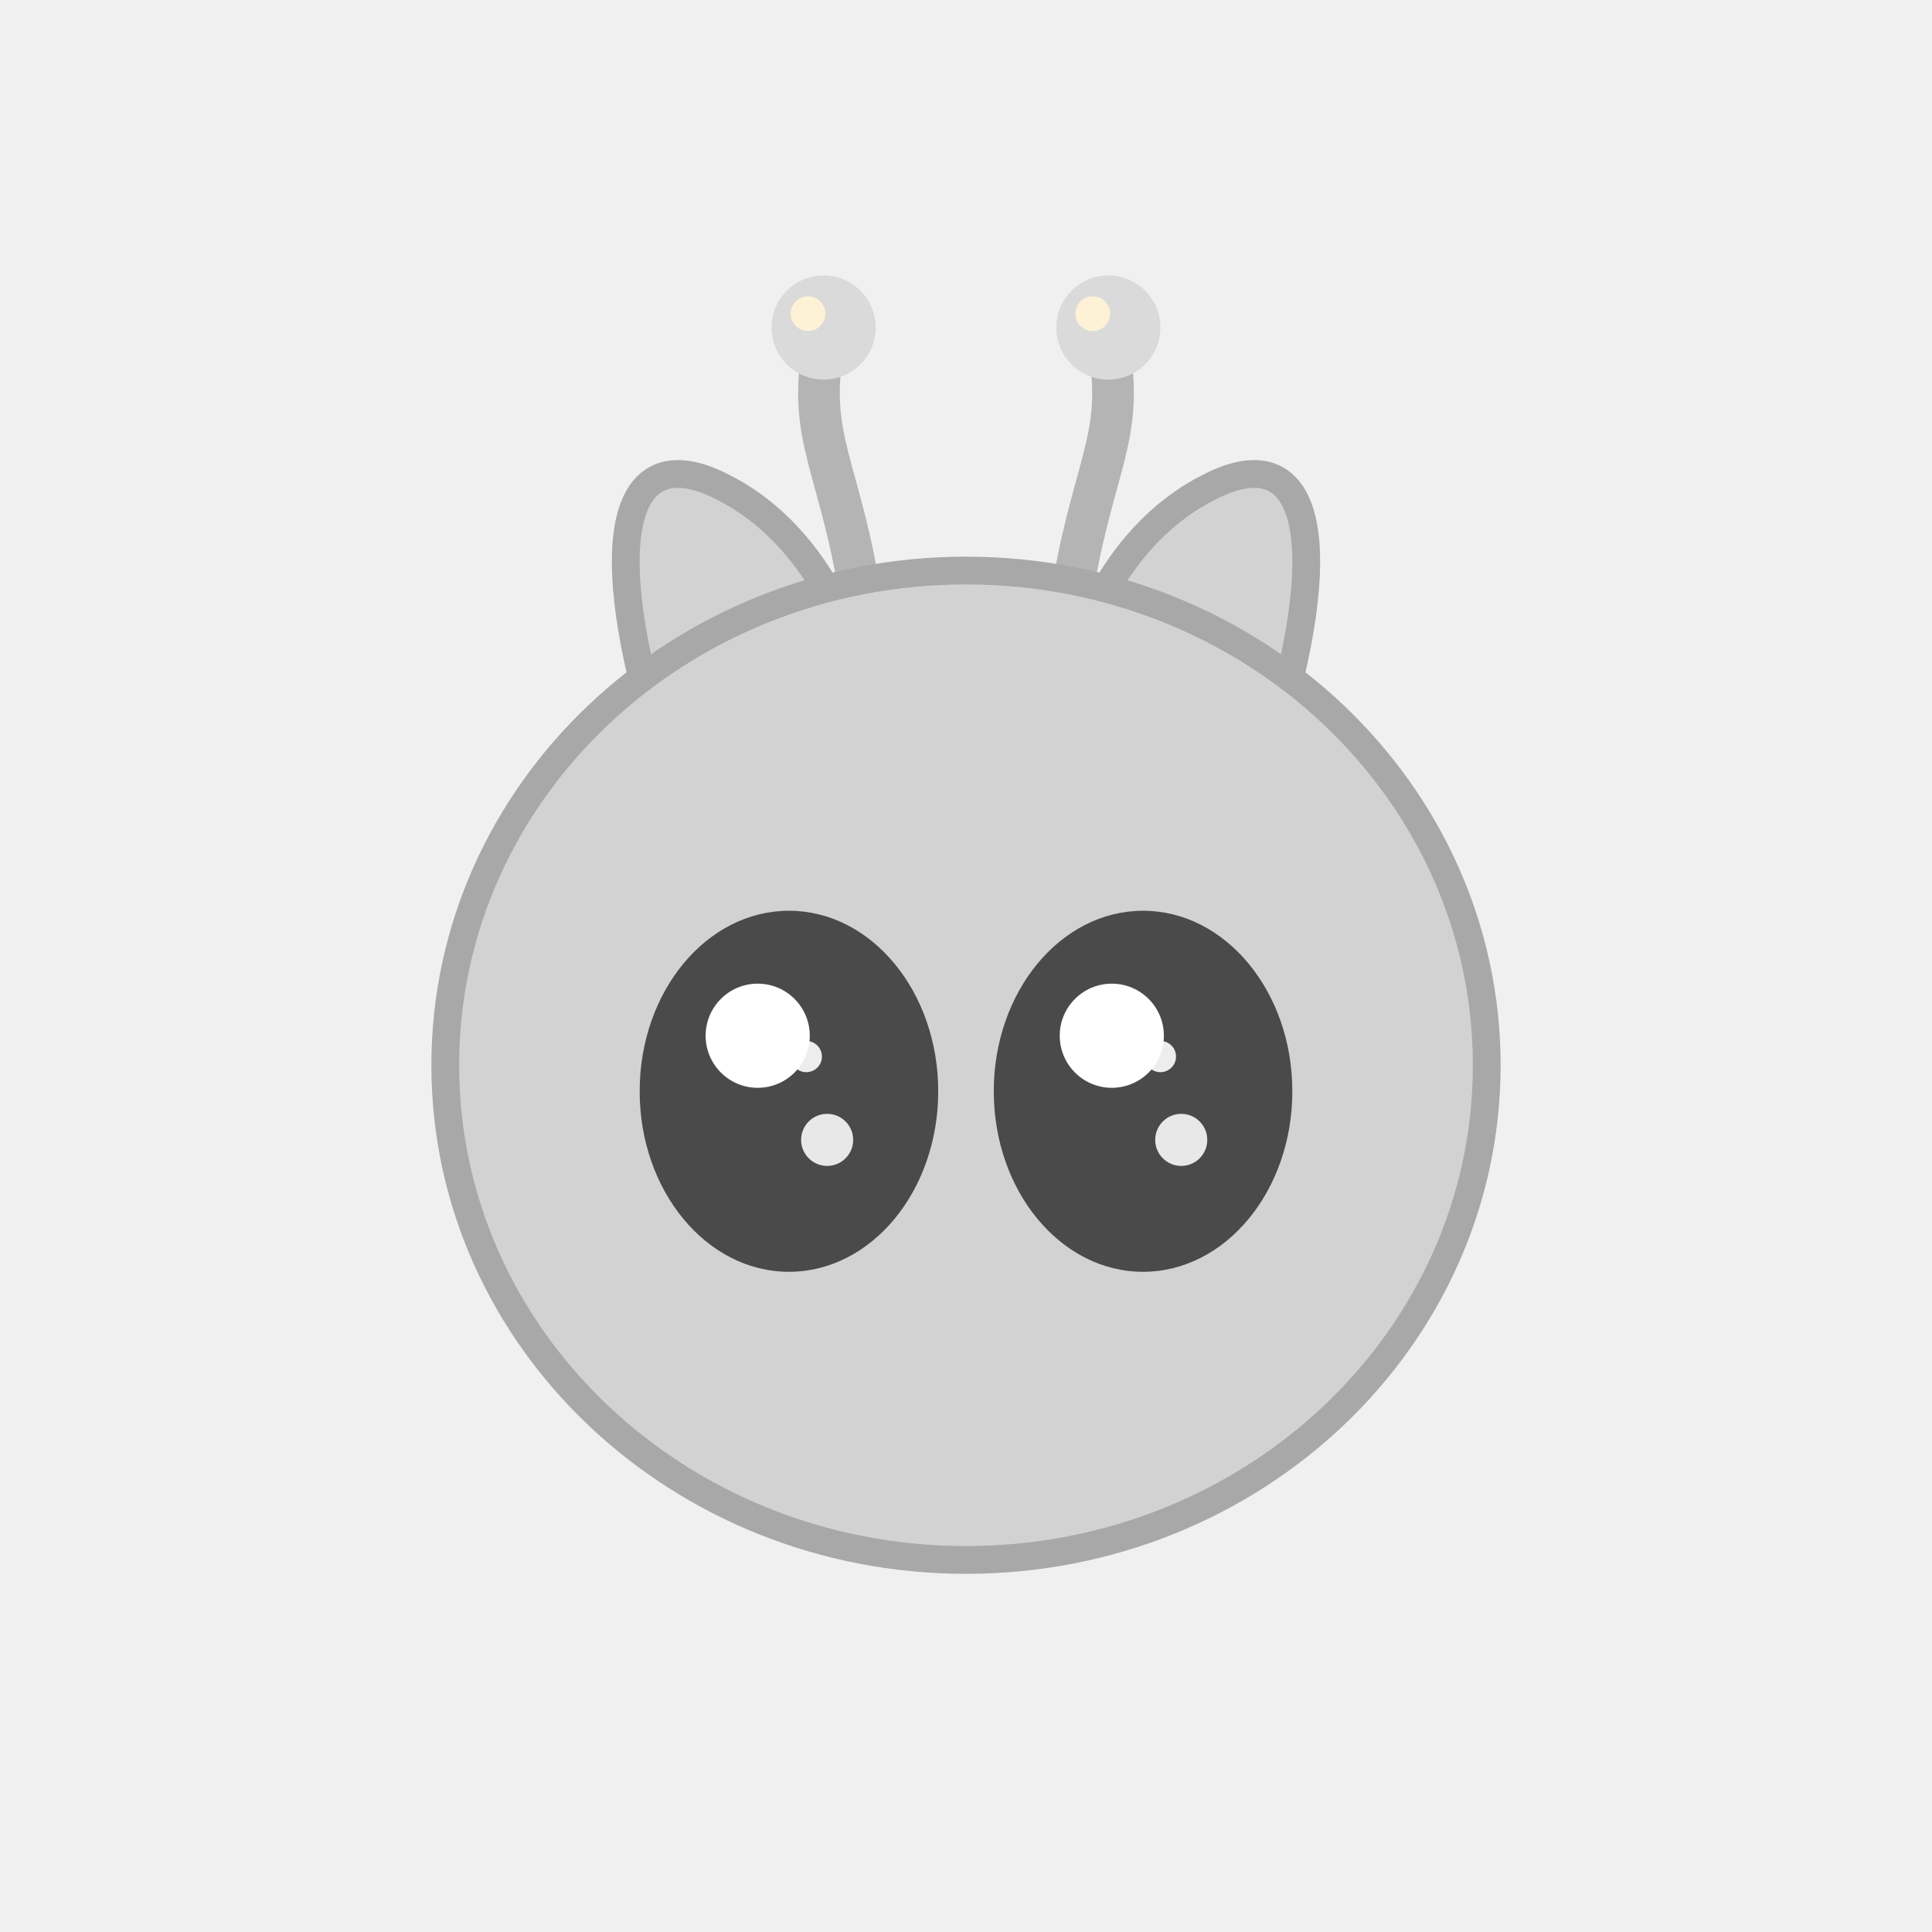
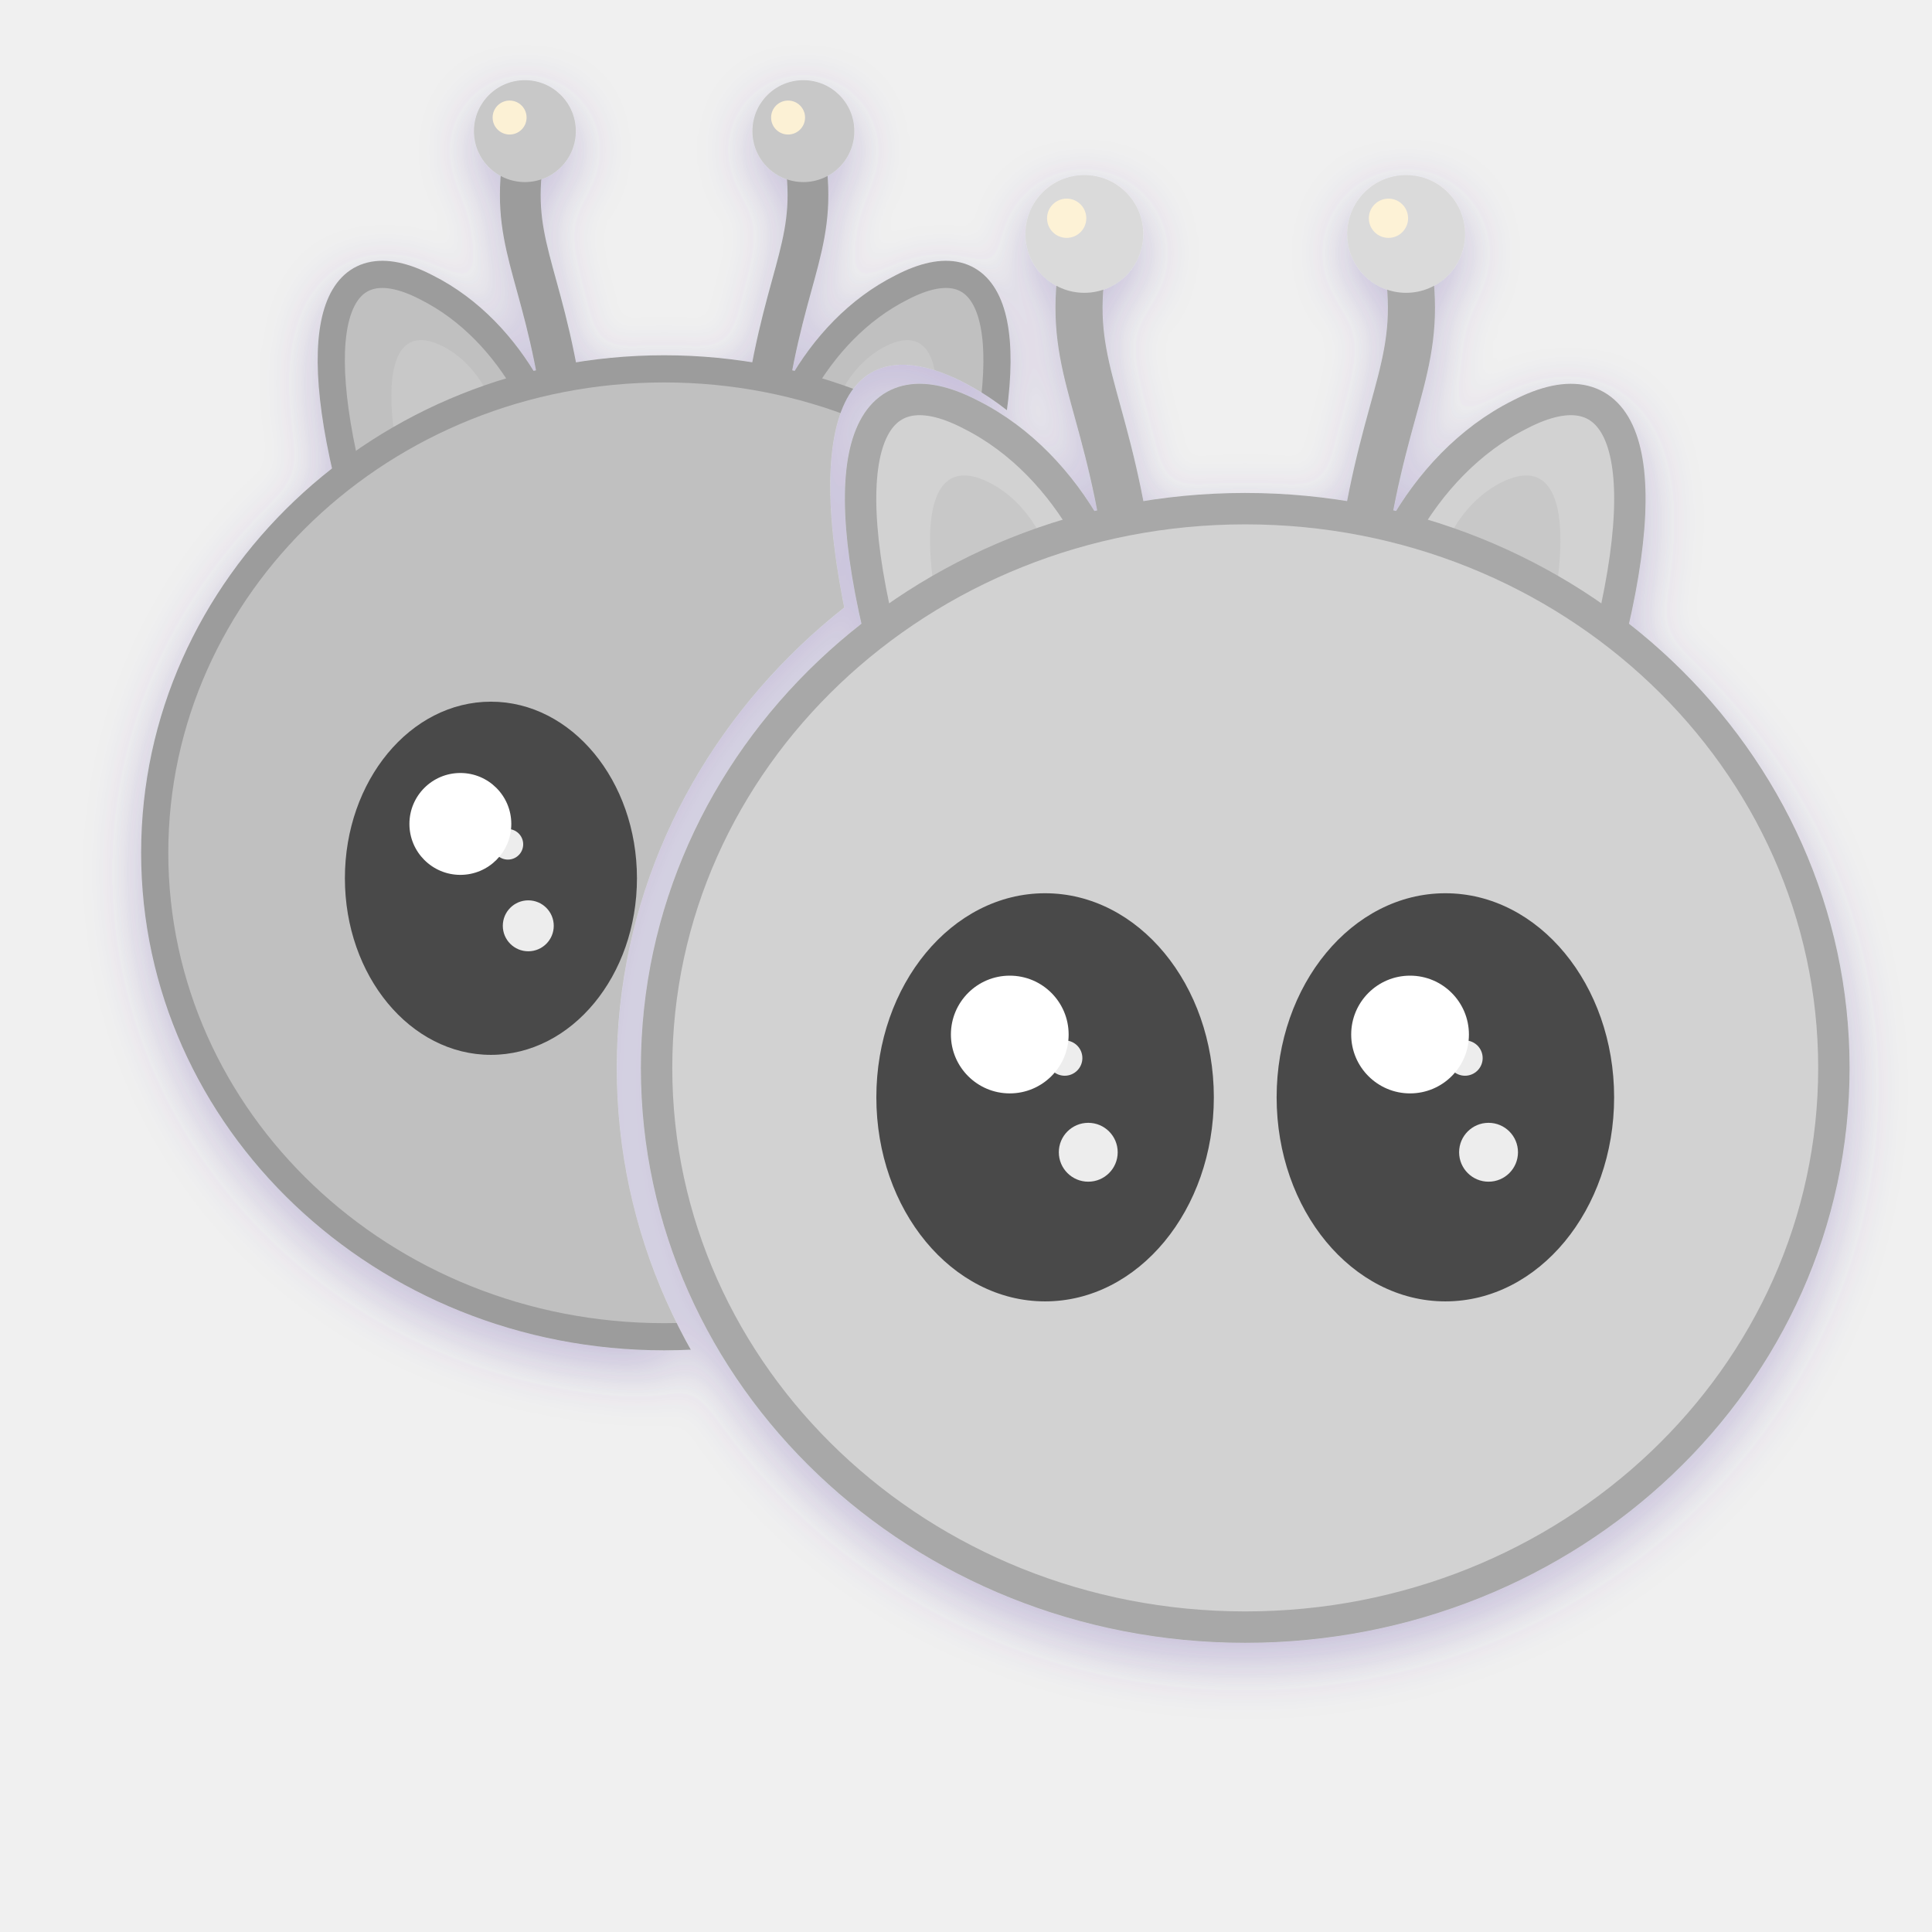
<svg xmlns="http://www.w3.org/2000/svg" width="1024" height="1024" viewBox="0 0 1024 1024">
  <defs>
-     <linearGradient id="skin" x1="0" y1="0" x2="0" y2="1">
+     <linearGradient id="skinM" x1="0" y1="0" x2="0" y2="1">
      <stop offset="0" stop-color="#D6F7DD" />
      <stop offset="0.55" stop-color="#B4EDC2" />
      <stop offset="1" stop-color="#9CE3AE" />
+     </linearGradient>
+     <linearGradient id="skinB" x1="0" y1="0" x2="0" y2="1">
+       <stop offset="0" stop-color="#DCEDFF" />
+       <stop offset="0.55" stop-color="#BBD9F7" />
+       <stop offset="1" stop-color="#A2C8EF" />
    </linearGradient>
    <linearGradient id="earIn" x1="0" y1="0" x2="0" y2="1">
      <stop offset="0" stop-color="#FFD3E2" />
      <stop offset="1" stop-color="#FBB9D0" />
    </linearGradient>
    <radialGradient id="cheek" cx="0.5" cy="0.5" r="0.5">
      <stop offset="0" stop-color="#FF8FB6" stop-opacity="0.9" />
      <stop offset="0.7" stop-color="#FF9FC0" stop-opacity="0.35" />
      <stop offset="1" stop-color="#FF9FC0" stop-opacity="0" />
    </radialGradient>
    <linearGradient id="eye" x1="0" y1="0" x2="0" y2="1">
      <stop offset="0" stop-color="#5A4B86" />
      <stop offset="1" stop-color="#3A2F5B" />
    </linearGradient>
    <linearGradient id="bg" x1="0.1" y1="0" x2="0.9" y2="1">
      <stop offset="0" stop-color="#E7DEFF" />
      <stop offset="0.5" stop-color="#CFC2F7" />
      <stop offset="1" stop-color="#B3A4EE" />
    </linearGradient>
    <radialGradient id="sheen" cx="0.32" cy="0.2" r="0.9">
      <stop offset="0" stop-color="#FFFFFF" stop-opacity="0.5" />
      <stop offset="0.45" stop-color="#FFFFFF" stop-opacity="0.12" />
      <stop offset="1" stop-color="#FFFFFF" stop-opacity="0" />
    </radialGradient>
    <radialGradient id="vignette" cx="0.5" cy="0.62" r="0.78">
      <stop offset="0.55" stop-color="#6A4FB0" stop-opacity="0" />
      <stop offset="1" stop-color="#6A4FB0" stop-opacity="0.22" />
    </radialGradient>
-     <filter id="soft" x="-20%" y="-20%" width="140%" height="140%">
+     <filter id="soft" x="-30%" y="-30%" width="160%" height="160%">
      <feDropShadow dx="0" dy="10" stdDeviation="14" flood-color="#5B3FA0" flood-opacity="0.3" />
    </filter>
    <filter id="halo" x="-40%" y="-40%" width="180%" height="180%">
-       <feDropShadow dx="0" dy="0" stdDeviation="24" flood-color="#BCE8C6" flood-opacity="0.6" />
+       <feDropShadow dx="0" dy="0" stdDeviation="22" flood-color="#BCE8C6" flood-opacity="0.55" />
    </filter>
+     <mask id="cut">
+       <rect width="1024" height="1024" fill="#fff" />
+       <g transform="translate(660 566) scale(1.0816) translate(-512 -565)">
+         <ellipse cx="512" cy="565" rx="308" ry="293" fill="#000" />
+         <path d="M322 368 C 292 250, 314 200, 372 228 C 428 256, 460 322, 460 368 Z" fill="#000" />
+         <path d="M702 368 C 732 250, 710 200, 652 228 C 596 256, 564 322, 564 368 Z" fill="#000" />
+       </g>
+     </mask>
  </defs>
-   <g transform="translate(512 560) scale(0.92) translate(-512 -560)">
-     <g stroke="#B4B4B4" stroke-width="24" fill="none" stroke-linecap="round">
-       <path d="M452 300 C 440 220, 420 205, 430 150" />
-       <path d="M572 300 C 584 220, 604 205, 594 150" />
+   <g filter="url(#soft)">
+     <g mask="url(#cut)">
+       <g transform="translate(352 452) scale(0.9) translate(-512 -565)">
+         <g stroke="#9C9C9C" stroke-width="24" fill="none" stroke-linecap="round">
+           <path d="M452 300 C 440 220, 420 205, 430 150" />
+           <path d="M572 300 C 584 220, 604 205, 594 150" />
+         </g>
+         <circle cx="430" cy="140" r="30" fill="#C8C8C8" />
+         <circle cx="594" cy="140" r="30" fill="#C8C8C8" />
+         <circle cx="421" cy="132" r="10" fill="#FFF3D6" opacity="0.95" />
+         <circle cx="585" cy="132" r="10" fill="#FFF3D6" opacity="0.95" />
+         <path d="M330 360 C 300 250, 320 205, 372 232 C 424 258, 452 320, 452 360 Z" fill="#C0C0C0" stroke="#9C9C9C" stroke-width="16" stroke-linejoin="round" />
+         <path d="M694 360 C 724 250, 704 205, 652 232 C 600 258, 572 320, 572 360 Z" fill="#C0C0C0" stroke="#9C9C9C" stroke-width="16" stroke-linejoin="round" />
+         <path d="M356 336 C 344 275, 356 252, 384 268 C 410 283, 420 318, 418 344 Z" fill="#C8C8C8" />
+         <path d="M668 336 C 680 275, 668 252, 640 268 C 614 283, 604 318, 606 344 Z" fill="#C8C8C8" />
+         <ellipse cx="512" cy="565" rx="300" ry="285" fill="#C0C0C0" stroke="#9C9C9C" stroke-width="16" />
+         <ellipse cx="410" cy="580" rx="86" ry="104" fill="#4A4A4A" />
+         <ellipse cx="614" cy="580" rx="86" ry="104" fill="#4A4A4A" />
+         <circle cx="392" cy="548" r="30" fill="#FFFFFF" />
+         <circle cx="596" cy="548" r="30" fill="#FFFFFF" />
+         <circle cx="432" cy="608" r="15" fill="#EDEDED" />
+         <circle cx="636" cy="608" r="15" fill="#EDEDED" />
+         <circle cx="420" cy="560" r="9" fill="#FFFFFF" opacity="0.9" />
+         <circle cx="624" cy="560" r="9" fill="#FFFFFF" opacity="0.9" />
+       </g>
    </g>
-     <circle cx="430" cy="140" r="30" fill="#DADADA" />
-     <circle cx="594" cy="140" r="30" fill="#DADADA" />
-     <circle cx="421" cy="132" r="10" fill="#FFF3D6" opacity="0.95" />
-     <circle cx="585" cy="132" r="10" fill="#FFF3D6" opacity="0.95" />
-     <path d="M330 360 C 300 250, 320 205, 372 232 C 424 258, 452 320, 452 360 Z" fill="#D2D2D2" stroke="#A8A8A8" stroke-width="16" stroke-linejoin="round" />
-     <path d="M694 360 C 724 250, 704 205, 652 232 C 600 258, 572 320, 572 360 Z" fill="#D2D2D2" stroke="#A8A8A8" stroke-width="16" stroke-linejoin="round" />
-     <ellipse cx="512" cy="565" rx="300" ry="285" fill="#D2D2D2" stroke="#A8A8A8" stroke-width="16" />
-     <ellipse cx="410" cy="580" rx="86" ry="104" fill="#4A4A4A" />
-     <ellipse cx="614" cy="580" rx="86" ry="104" fill="#4A4A4A" />
-     <circle cx="392" cy="548" r="30" fill="#FFFFFF" />
-     <circle cx="596" cy="548" r="30" fill="#FFFFFF" />
-     <circle cx="432" cy="608" r="15" fill="#E8E8E8" />
-     <circle cx="636" cy="608" r="15" fill="#E8E8E8" />
-     <circle cx="420" cy="560" r="9" fill="#FFFFFF" opacity="0.9" />
-     <circle cx="624" cy="560" r="9" fill="#FFFFFF" opacity="0.9" />
+     <g transform="translate(660 566) scale(1.04) translate(-512 -565)">
+       <g stroke="#A8A8A8" stroke-width="24" fill="none" stroke-linecap="round">
+         <path d="M452 300 C 440 220, 420 205, 430 150" />
+         <path d="M572 300 C 584 220, 604 205, 594 150" />
+       </g>
+       <circle cx="430" cy="140" r="30" fill="#DADADA" />
+       <circle cx="594" cy="140" r="30" fill="#DADADA" />
+       <circle cx="421" cy="132" r="10" fill="#FFF3D6" opacity="0.95" />
+       <circle cx="585" cy="132" r="10" fill="#FFF3D6" opacity="0.95" />
+       <path d="M330 360 C 300 250, 320 205, 372 232 C 424 258, 452 320, 452 360 Z" fill="#D2D2D2" stroke="#A8A8A8" stroke-width="16" stroke-linejoin="round" />
+       <path d="M694 360 C 724 250, 704 205, 652 232 C 600 258, 572 320, 572 360 Z" fill="#D2D2D2" stroke="#A8A8A8" stroke-width="16" stroke-linejoin="round" />
+       <path d="M356 336 C 344 275, 356 252, 384 268 C 410 283, 420 318, 418 344 Z" fill="#C8C8C8" />
+       <path d="M668 336 C 680 275, 668 252, 640 268 C 614 283, 604 318, 606 344 Z" fill="#C8C8C8" />
+       <ellipse cx="512" cy="565" rx="300" ry="285" fill="#D2D2D2" stroke="#A8A8A8" stroke-width="16" />
+       <ellipse cx="410" cy="580" rx="86" ry="104" fill="#4A4A4A" />
+       <ellipse cx="614" cy="580" rx="86" ry="104" fill="#4A4A4A" />
+       <circle cx="392" cy="548" r="30" fill="#FFFFFF" />
+       <circle cx="596" cy="548" r="30" fill="#FFFFFF" />
+       <circle cx="432" cy="608" r="15" fill="#EDEDED" />
+       <circle cx="636" cy="608" r="15" fill="#EDEDED" />
+       <circle cx="420" cy="560" r="9" fill="#FFFFFF" opacity="0.9" />
+       <circle cx="624" cy="560" r="9" fill="#FFFFFF" opacity="0.9" />
+     </g>
  </g>
</svg>
